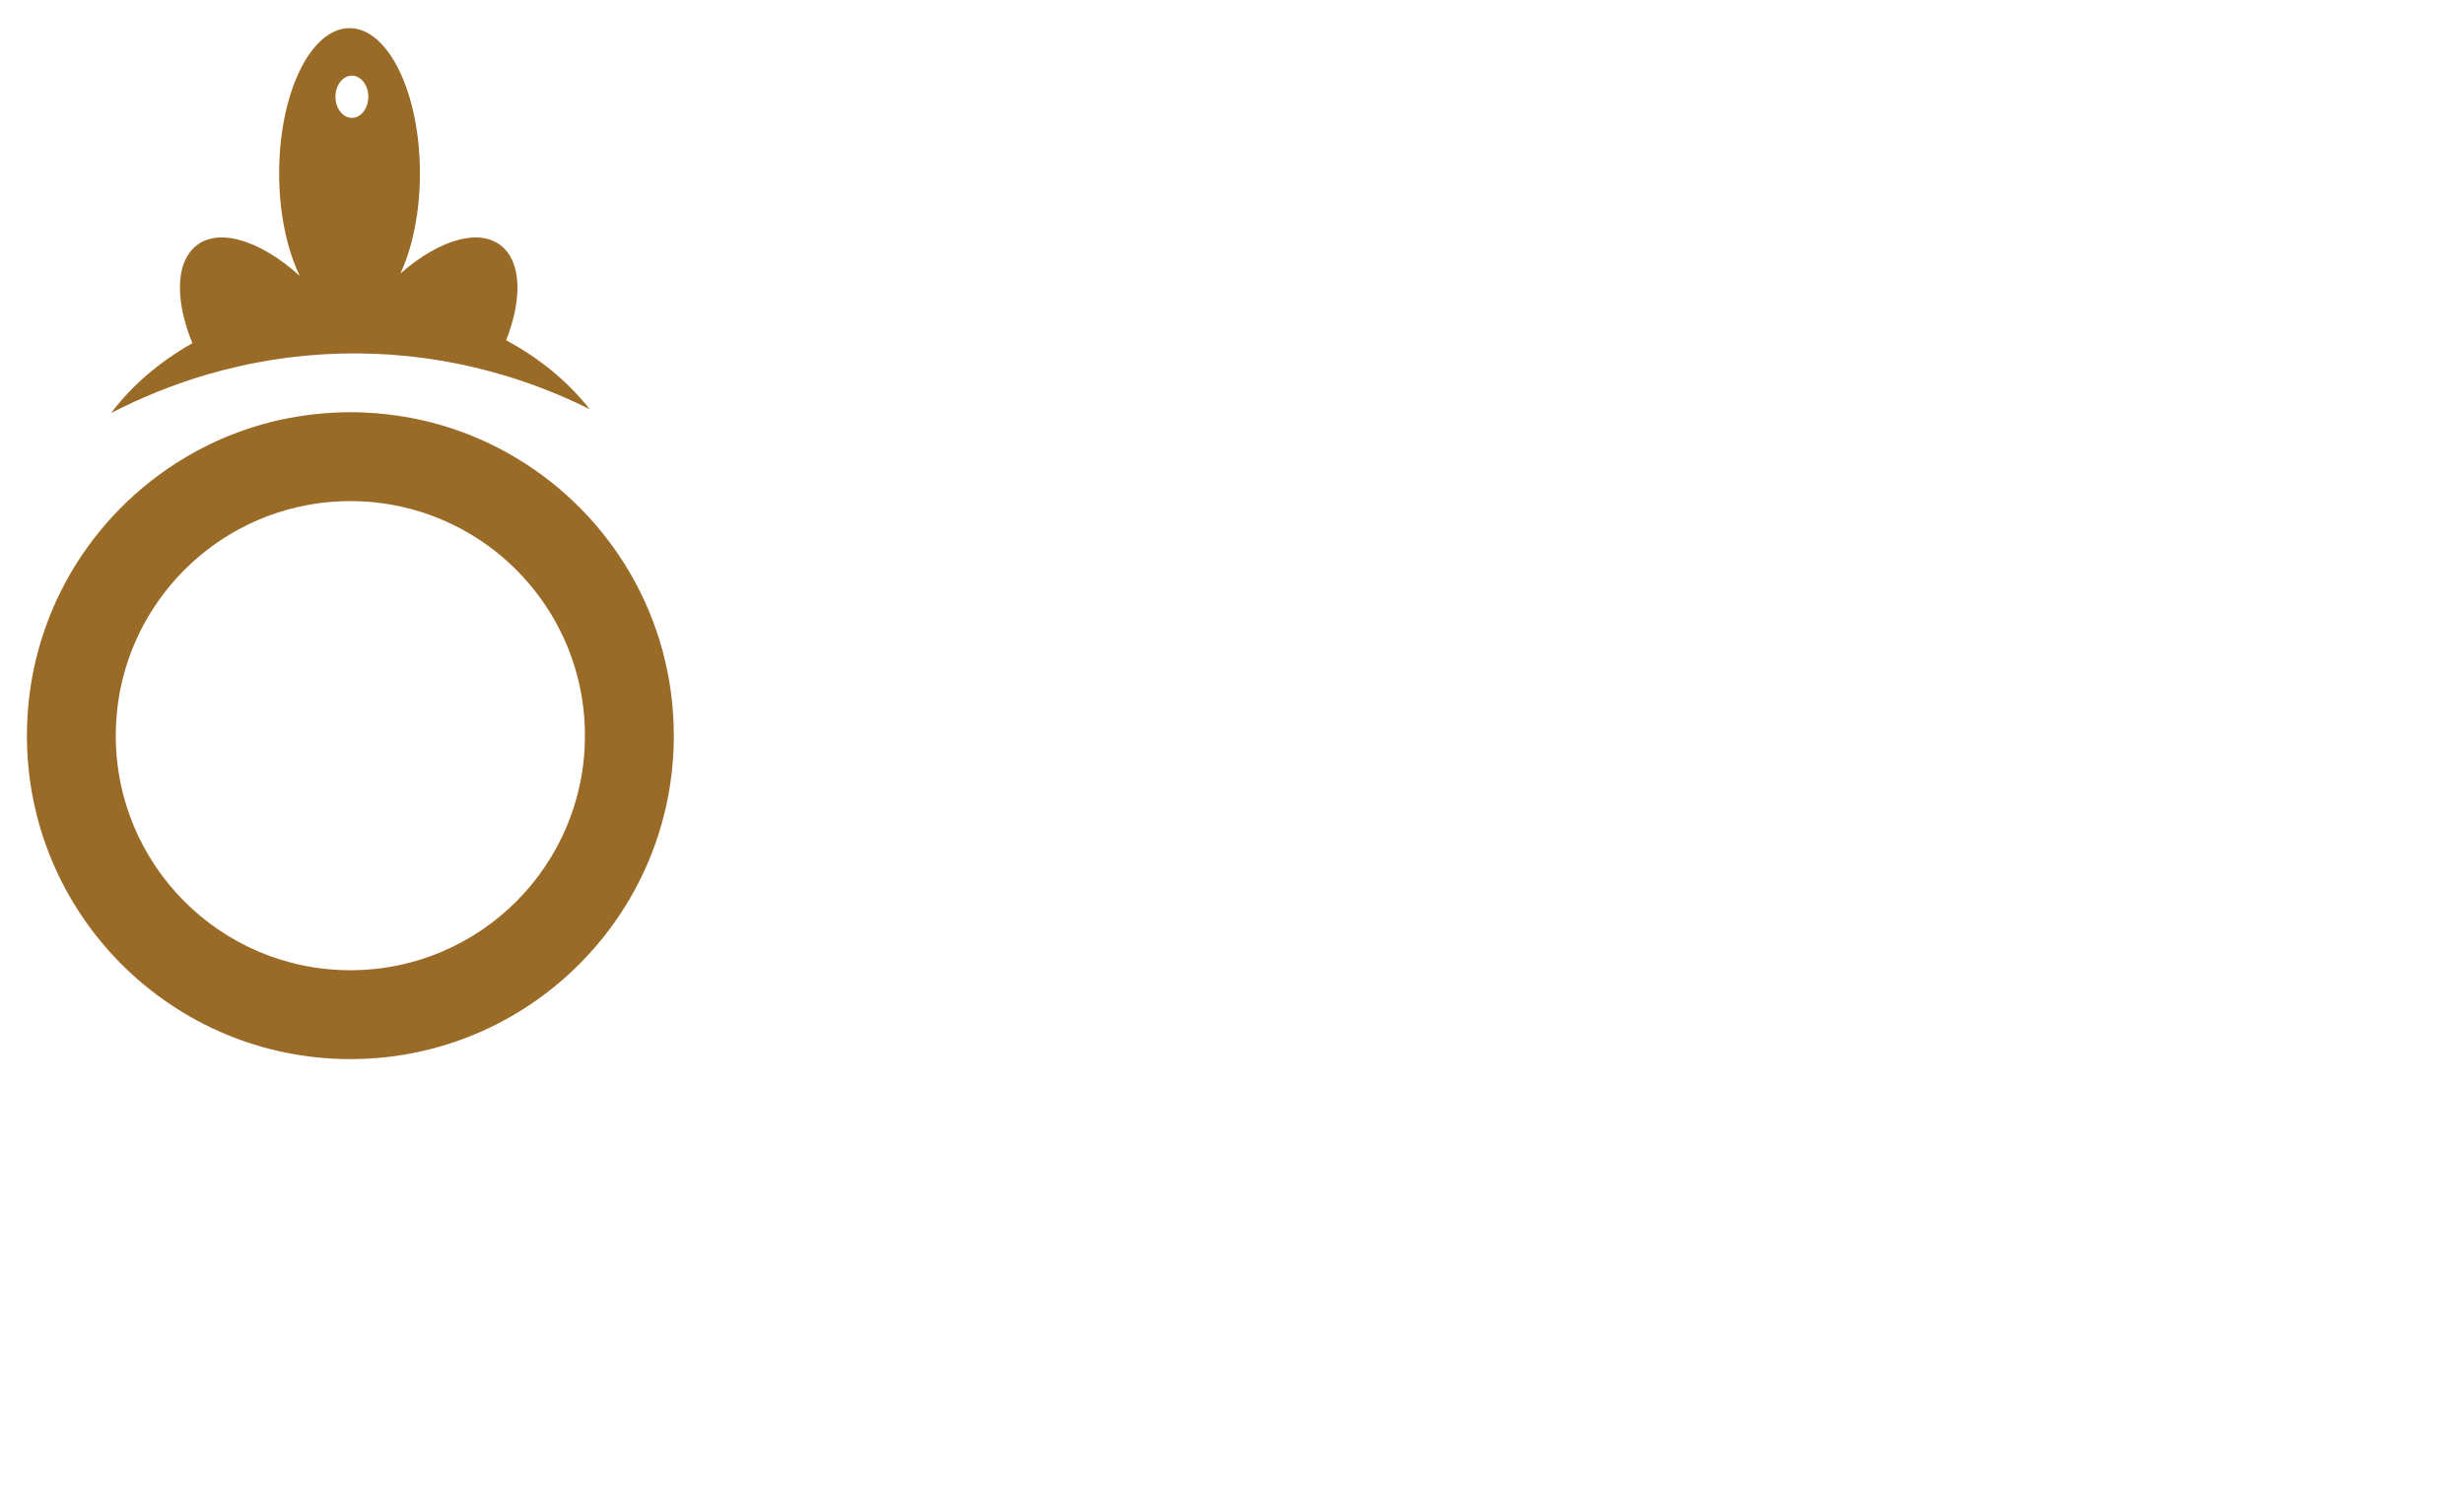
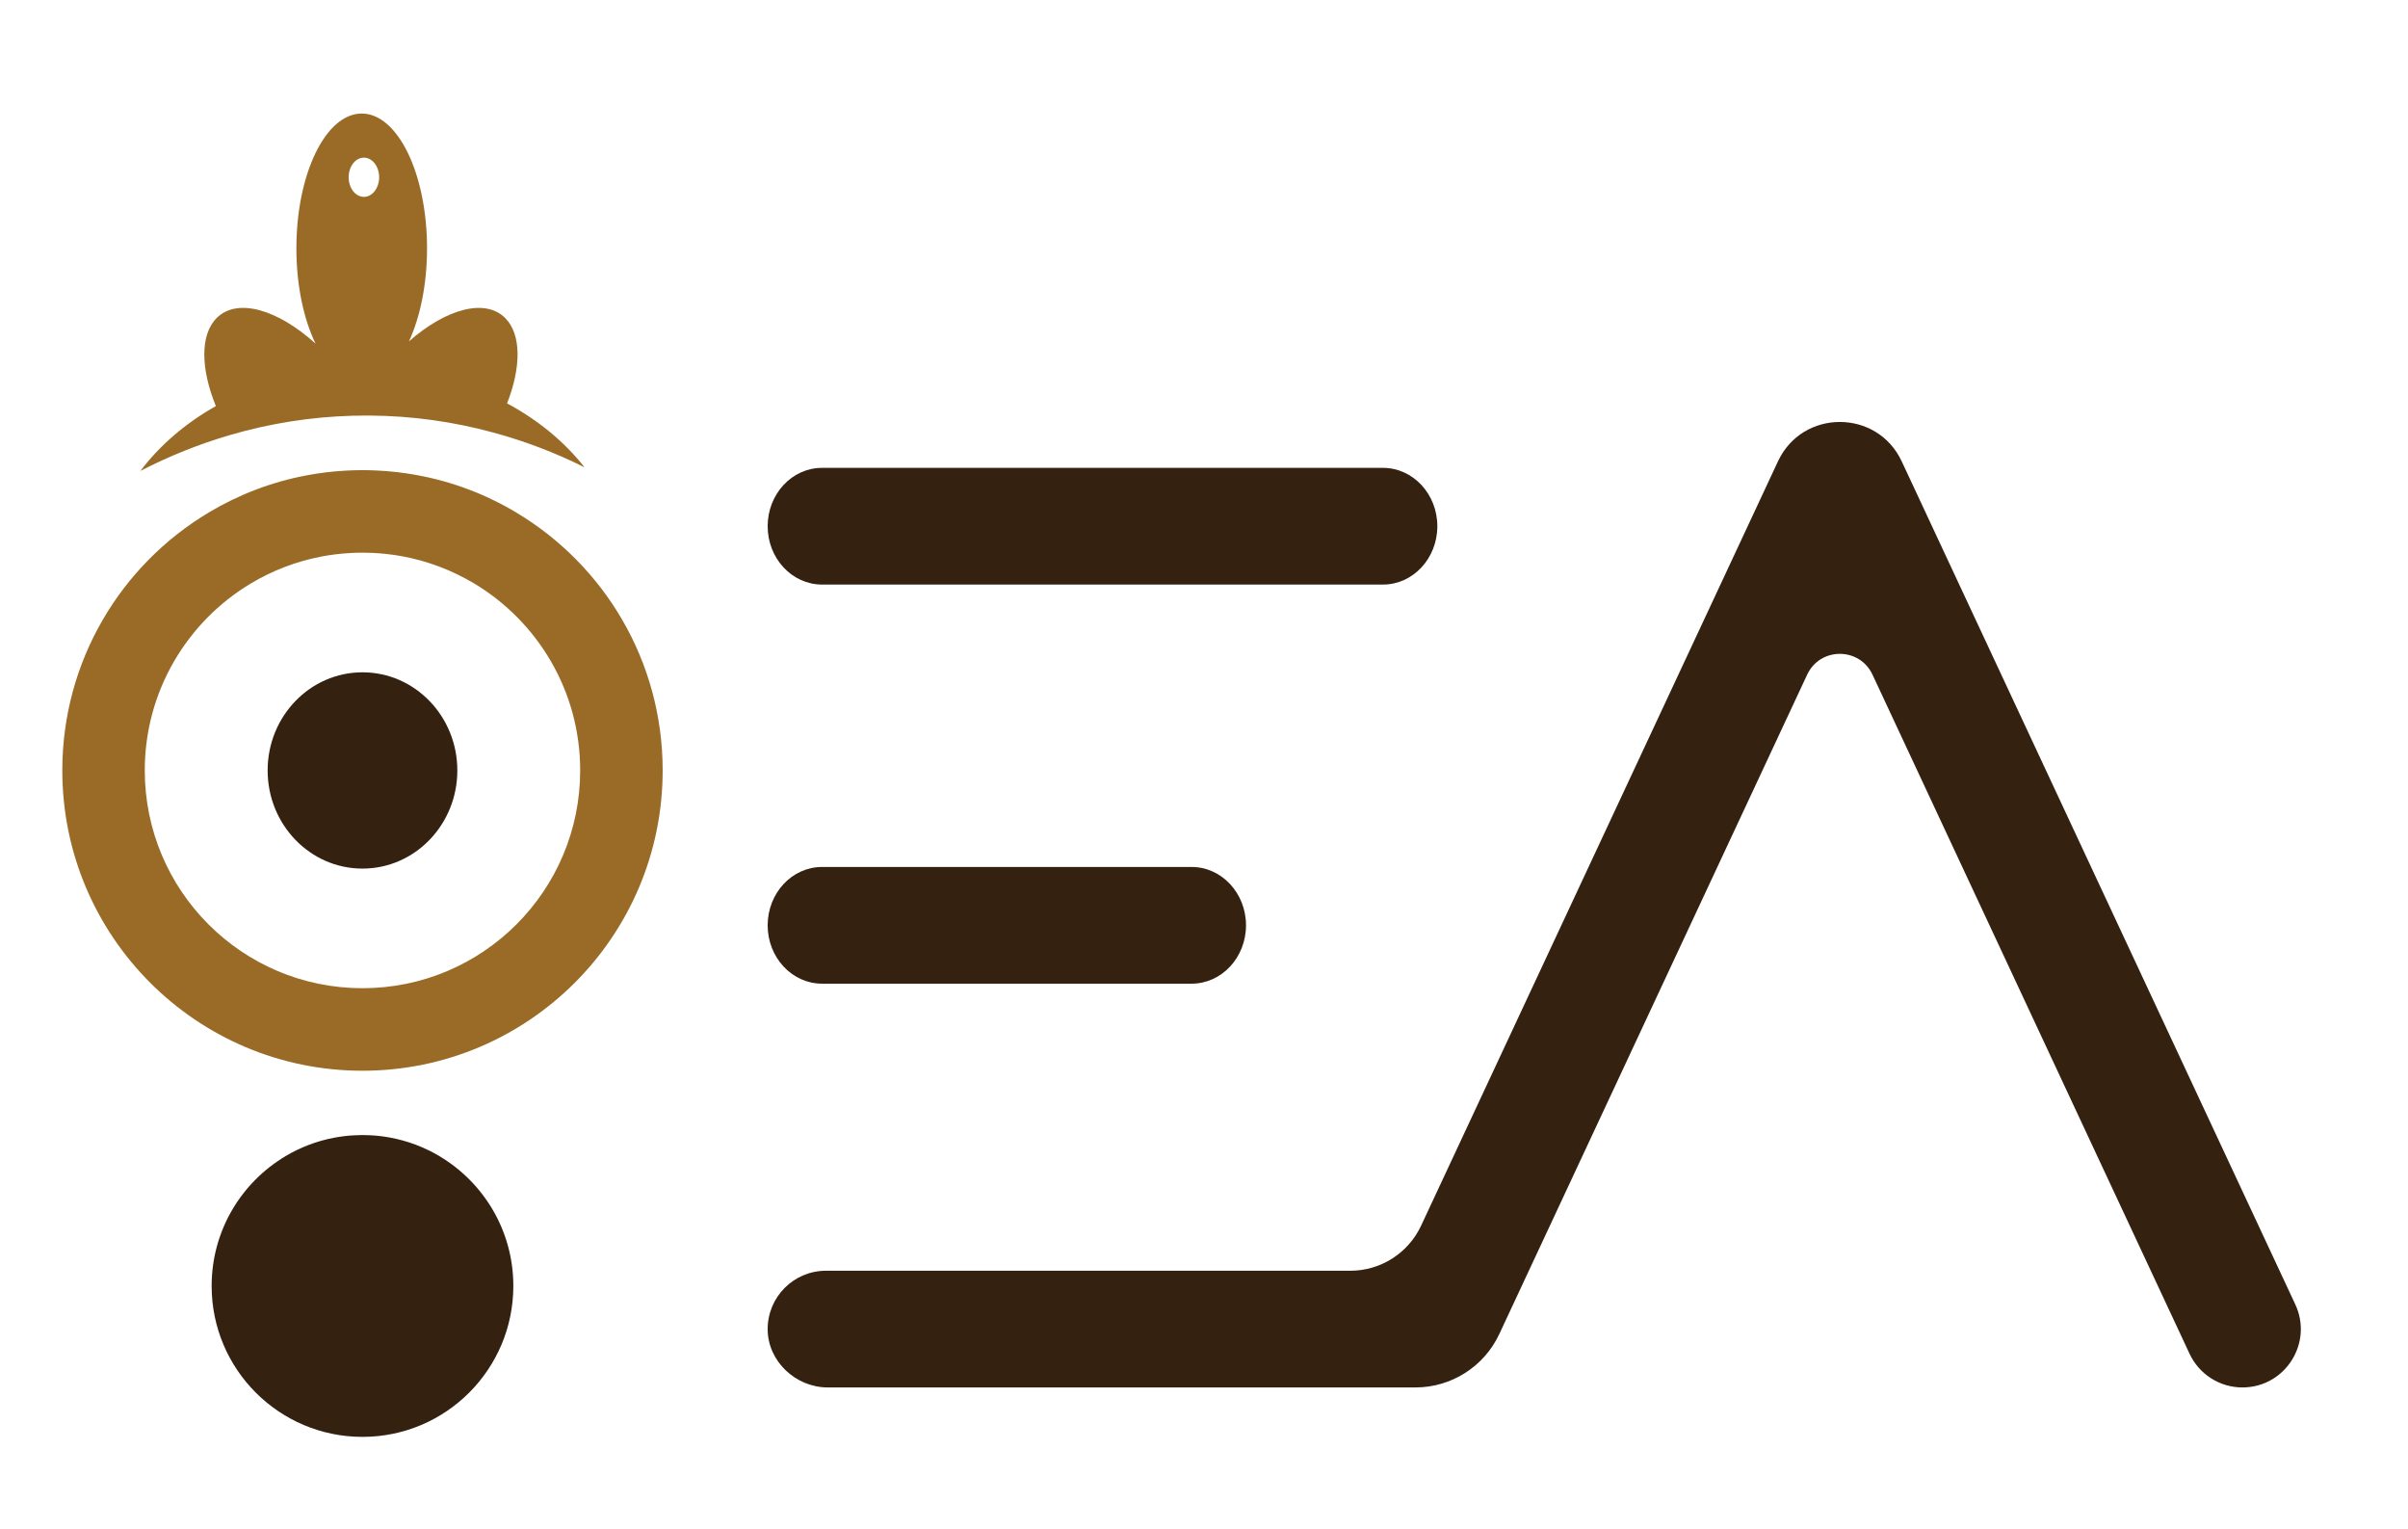
- <svg xmlns="http://www.w3.org/2000/svg" viewBox="300 640 490 296" role="img" aria-label="BEA">
-   <path fill-rule="nonzero" fill="rgb(100%, 100%, 100%)" fill-opacity="1" d="M 402 344.762 C 402 362.609 387.531 377.09 369.672 377.09 C 351.82 377.09 337.352 362.609 337.352 344.762 C 337.352 332.961 343.672 322.641 353.109 317 L 353.109 316.988 C 356.289 315.09 359.84 313.711 363.609 313 C 365 312.738 366.41 312.559 367.852 312.488 C 368.449 312.449 369.059 312.43 369.672 312.43 C 370.16 312.43 370.641 312.441 371.129 312.469 C 372.578 312.52 374.02 312.691 375.422 312.941 C 379.32 313.641 382.969 315.039 386.238 316.988 L 386.238 317 C 395.68 322.641 402 332.961 402 344.762 " />
-   <path fill-rule="nonzero" fill="rgb(100%, 100%, 100%)" fill-opacity="1" d="M 390 234.32 C 390 245.934 380.898 255.348 369.676 255.348 C 358.449 255.348 349.352 245.934 349.352 234.32 C 349.352 222.711 358.449 213.297 369.676 213.297 C 380.898 213.297 390 222.711 390 234.32 " />
-   <path fill-rule="nonzero" fill="rgb(60.399%, 42%, 15.3%)" fill-opacity="1" d="M 369.676 280.973 C 343.906 280.973 323.023 260.086 323.023 234.32 C 323.023 225.809 325.305 217.824 329.289 210.961 C 333.273 204.09 338.961 198.328 345.766 194.258 C 350.371 191.5 355.488 189.52 360.934 188.488 C 362.93 188.105 364.969 187.859 367.035 187.746 C 367.914 187.688 368.789 187.668 369.676 187.668 C 370.375 187.668 371.07 187.684 371.766 187.719 C 373.879 187.809 375.945 188.043 377.973 188.402 C 383.594 189.414 388.855 191.43 393.586 194.258 C 407.203 202.398 416.324 217.293 416.324 234.32 C 416.324 260.086 395.441 280.973 369.676 280.973 M 402.641 179.078 L 402.641 179.07 C 396.129 175.172 388.863 172.391 381.113 171.008 C 378.32 170.504 375.473 170.18 372.562 170.059 C 371.605 170.012 370.641 169.988 369.676 169.988 C 368.453 169.988 367.246 170.023 366.043 170.094 C 363.184 170.25 360.371 170.598 357.621 171.121 C 350.105 172.539 343.055 175.277 336.707 179.07 L 336.707 179.078 C 317.922 190.297 305.352 210.848 305.352 234.32 C 305.352 269.855 334.148 298.652 369.676 298.652 C 405.199 298.652 434 269.855 434 234.32 C 434 210.848 421.426 190.297 402.641 179.078 " />
-   <path fill-rule="nonzero" fill="rgb(60.399%, 42%, 15.3%)" fill-opacity="1" d="M 369.977 111.441 C 368.176 111.441 366.711 109.562 366.711 107.242 C 366.711 104.922 368.176 103.043 369.977 103.043 C 371.781 103.043 373.246 104.922 373.246 107.242 C 373.246 109.562 371.781 111.441 369.977 111.441 M 400.66 155.688 C 403.676 147.98 403.758 140.938 400.277 137.418 C 395.996 133.094 387.598 135.402 379.637 142.395 C 382.035 137.207 383.508 130.195 383.508 122.469 C 383.508 106.52 377.238 93.594 369.512 93.594 C 361.785 93.594 355.512 106.52 355.512 122.469 C 355.512 130.445 357.082 137.66 359.621 142.887 C 351.492 135.52 342.793 132.988 338.41 137.418 C 334.836 141.02 335.02 148.328 338.258 156.266 C 331.773 159.906 326.258 164.645 322.086 170.156 C 328.246 166.973 334.684 164.391 341.34 162.449 C 349.738 160 358.492 158.586 367.496 158.332 C 368.477 158.301 369.457 158.289 370.445 158.289 L 371.184 158.289 C 380.289 158.355 389.156 159.602 397.664 161.922 C 404.441 163.75 410.992 166.262 417.262 169.379 C 412.953 163.906 407.289 159.234 400.66 155.688 " />
-   <path fill-rule="nonzero" fill="rgb(100%, 100%, 100%)" fill-opacity="1" d="M 600 182 C 600 188.898 594.781 194.5 588.352 194.5 L 468.148 194.5 C 461.719 194.5 456.5 188.898 456.5 182 C 456.5 178.551 457.805 175.422 459.91 173.16 C 462.016 170.898 464.934 169.5 468.148 169.5 L 588.352 169.5 C 594.781 169.5 600 175.102 600 182 " />
-   <path fill-rule="nonzero" fill="rgb(100%, 100%, 100%)" fill-opacity="1" d="M 559 267.5 C 559 274.398 553.781 280 547.352 280 L 468.148 280 C 461.719 280 456.5 274.398 456.5 267.5 C 456.5 264.051 457.805 260.922 459.91 258.66 C 462.016 256.398 464.934 255 468.148 255 L 547.352 255 C 553.781 255 559 260.602 559 267.5 " />
-   <path fill-rule="nonzero" fill="rgb(100%, 100%, 100%)" fill-opacity="1" d="M 772.52 366.5 C 767.66 366.5 763.25 363.691 761.191 359.281 L 693.25 213.801 C 690.48 207.859 682.02 207.859 679.25 213.801 L 613.281 355.051 C 610.02 362.039 603.008 366.5 595.301 366.5 L 469.375 366.5 C 462.508 366.5 456.508 360.887 456.5 354.02 C 456.496 350.562 457.895 347.426 460.16 345.16 C 462.418 342.898 465.551 341.5 469 341.5 L 581.355 341.5 C 587.855 341.5 593.766 337.734 596.52 331.848 L 672.992 168.109 C 678.242 156.852 694.258 156.852 699.508 168.109 L 700.051 169.262 L 783.848 348.711 C 787.719 357 781.668 366.5 772.52 366.5 " />
-   <path fill-rule="nonzero" fill="rgb(100%, 100%, 100%)" fill-opacity="1" d="M 402 896.762 C 402 914.609 387.531 929.09 369.672 929.09 C 351.82 929.09 337.352 914.609 337.352 896.762 C 337.352 884.961 343.672 874.641 353.109 869 L 353.109 868.988 C 356.289 867.09 359.84 865.711 363.609 865 C 365 864.738 366.41 864.559 367.852 864.488 C 368.449 864.449 369.059 864.43 369.672 864.43 C 370.16 864.43 370.641 864.441 371.129 864.469 C 372.578 864.52 374.02 864.691 375.422 864.941 C 379.32 865.641 382.969 867.039 386.238 868.988 L 386.238 869 C 395.68 874.641 402 884.961 402 896.762 " />
-   <path fill-rule="nonzero" fill="rgb(100%, 100%, 100%)" fill-opacity="1" d="M 390 786.32 C 390 797.93 380.898 807.348 369.676 807.348 C 358.449 807.348 349.352 797.93 349.352 786.32 C 349.352 774.711 358.449 765.297 369.676 765.297 C 380.898 765.297 390 774.711 390 786.32 " />
-   <path fill-rule="nonzero" fill="rgb(60.399%, 42%, 15.3%)" fill-opacity="1" d="M 369.676 832.973 C 343.906 832.973 323.023 812.086 323.023 786.32 C 323.023 777.812 325.305 769.824 329.289 762.957 C 333.273 756.086 338.961 750.328 345.766 746.254 C 350.371 743.5 355.488 741.52 360.934 740.488 C 362.93 740.105 364.969 739.859 367.035 739.746 C 367.914 739.688 368.789 739.668 369.676 739.668 C 370.375 739.668 371.07 739.68 371.766 739.715 C 373.879 739.809 375.945 740.043 377.973 740.402 C 383.594 741.414 388.855 743.43 393.586 746.254 C 407.203 754.398 416.324 769.293 416.324 786.32 C 416.324 812.086 395.441 832.973 369.676 832.973 M 402.641 731.078 L 402.641 731.074 C 396.129 727.168 388.863 724.395 381.113 723.008 C 378.32 722.504 375.473 722.18 372.562 722.059 C 371.605 722.008 370.641 721.988 369.676 721.988 C 368.453 721.988 367.246 722.023 366.043 722.094 C 363.184 722.25 360.371 722.598 357.621 723.121 C 350.105 724.539 343.055 727.277 336.707 731.074 L 336.707 731.078 C 317.922 742.297 305.352 762.844 305.352 786.32 C 305.352 821.855 334.148 850.652 369.676 850.652 C 405.199 850.652 434 821.855 434 786.32 C 434 762.844 421.426 742.297 402.641 731.078 " />
-   <path fill-rule="nonzero" fill="rgb(60.399%, 42%, 15.3%)" fill-opacity="1" d="M 369.977 663.445 C 368.176 663.445 366.711 661.562 366.711 659.242 C 366.711 656.922 368.176 655.043 369.977 655.043 C 371.781 655.043 373.246 656.922 373.246 659.242 C 373.246 661.562 371.781 663.445 369.977 663.445 M 400.66 707.688 C 403.676 699.98 403.758 692.934 400.277 689.418 C 395.996 685.094 387.598 687.402 379.637 694.395 C 382.035 689.207 383.508 682.195 383.508 674.469 C 383.508 658.52 377.238 645.594 369.512 645.594 C 361.785 645.594 355.512 658.52 355.512 674.469 C 355.512 682.445 357.082 689.66 359.621 694.887 C 351.492 687.516 342.793 684.988 338.41 689.418 C 334.836 693.02 335.02 700.328 338.258 708.266 C 331.773 711.906 326.258 716.641 322.086 722.156 C 328.246 718.973 334.684 716.391 341.34 714.449 C 349.738 712.004 358.492 710.586 367.496 710.332 C 368.477 710.301 369.457 710.293 370.445 710.293 L 371.184 710.293 C 380.289 710.352 389.156 711.602 397.664 713.922 C 404.441 715.75 410.992 718.258 417.262 721.379 C 412.953 715.91 407.289 711.234 400.66 707.688 " />
-   <path fill-rule="nonzero" fill="rgb(100%, 100%, 100%)" fill-opacity="1" d="M 600 734 C 600 740.898 594.781 746.5 588.352 746.5 L 468.148 746.5 C 461.719 746.5 456.5 740.898 456.5 734 C 456.5 730.551 457.805 727.422 459.91 725.16 C 462.016 722.898 464.934 721.5 468.148 721.5 L 588.352 721.5 C 594.781 721.5 600 727.102 600 734 " />
-   <path fill-rule="nonzero" fill="rgb(100%, 100%, 100%)" fill-opacity="1" d="M 559 819.5 C 559 826.398 553.781 832 547.352 832 L 468.148 832 C 461.719 832 456.5 826.398 456.5 819.5 C 456.5 816.051 457.805 812.922 459.91 810.66 C 462.016 808.398 464.934 807 468.148 807 L 547.352 807 C 553.781 807 559 812.602 559 819.5 " />
-   <path fill-rule="nonzero" fill="rgb(100%, 100%, 100%)" fill-opacity="1" d="M 772.52 918.5 C 767.66 918.5 763.25 915.691 761.191 911.281 L 693.25 765.801 C 690.48 759.859 682.02 759.859 679.25 765.801 L 613.281 907.051 C 610.02 914.039 603.008 918.5 595.301 918.5 L 469.375 918.5 C 462.508 918.5 456.508 912.887 456.5 906.02 C 456.496 902.562 457.895 899.426 460.16 897.16 C 462.418 894.898 465.551 893.5 469 893.5 L 581.355 893.5 C 587.855 893.5 593.766 889.734 596.52 883.848 L 672.992 720.109 C 678.242 708.852 694.258 708.852 699.508 720.109 L 700.051 721.262 L 783.848 900.711 C 787.719 909 781.668 918.5 772.52 918.5 " />
-   <path fill-rule="nonzero" fill="rgb(60.399%, 42%, 15.3%)" fill-opacity="1" d="M 265 159 L 803 159 L 803 158 L 265 158 Z M 265 159 " />
-   <path fill-rule="nonzero" fill="rgb(60.399%, 42%, 15.3%)" fill-opacity="1" d="M 265 170 L 803 170 L 803 169 L 265 169 Z M 265 170 " />
-   <path fill-rule="nonzero" fill="rgb(60.399%, 42%, 15.3%)" fill-opacity="1" d="M 265 366 L 803 366 L 803 365 L 265 365 Z M 265 366 " />
-   <path fill-rule="nonzero" fill="rgb(60.399%, 42%, 15.3%)" fill-opacity="1" d="M 265 377 L 803 377 L 803 376 L 265 376 Z M 265 377 " />
-   <path fill-rule="nonzero" fill="rgb(60.399%, 42%, 15.3%)" fill-opacity="1" d="M 455 544 L 456 544 L 456 6 L 455 6 Z M 455 544 " />
-   <path fill-rule="nonzero" fill="rgb(60.399%, 42%, 15.3%)" fill-opacity="1" d="M 434 544 L 435 544 L 435 6 L 434 6 Z M 434 544 " />
-   <path fill-rule="nonzero" fill="rgb(60.399%, 42%, 15.3%)" fill-opacity="1" d="M 621 539 L 622 539 L 622 1 L 621 1 Z M 621 539 " />
-   <path fill-rule="nonzero" fill="rgb(60.399%, 42%, 15.3%)" fill-opacity="1" d="M 600 539 L 601 539 L 601 1 L 600 1 Z M 600 539 " />
-   <path fill-rule="nonzero" fill="rgb(60.399%, 42%, 15.3%)" fill-opacity="1" d="M 305 544 L 306 544 L 306 6 L 305 6 Z M 305 544 " />
-   <path fill-rule="nonzero" fill="rgb(60.399%, 42%, 15.3%)" fill-opacity="1" d="M 265 281 L 803 281 L 803 280 L 265 280 Z M 265 281 " />
-   <path fill-rule="nonzero" fill="rgb(60.399%, 42%, 15.3%)" fill-opacity="1" d="M 265 377 L 803 377 L 803 376 L 265 376 Z M 265 377 " />
+ <svg xmlns="http://www.w3.org/2000/svg" width="520" height="330" viewBox="292 622 516 326">
+   <path fill-rule="nonzero" fill="#34210F" fill-opacity="1" d="M 402 344.762 C 402 362.609 387.531 377.09 369.672 377.09 C 351.82 377.09 337.352 362.609 337.352 344.762 C 337.352 332.961 343.672 322.641 353.109 317 L 353.109 316.988 C 356.289 315.09 359.84 313.711 363.609 313 C 365 312.738 366.41 312.559 367.852 312.488 C 368.449 312.449 369.059 312.43 369.672 312.43 C 370.16 312.43 370.641 312.441 371.129 312.469 C 372.578 312.52 374.02 312.691 375.422 312.941 C 379.32 313.641 382.969 315.039 386.238 316.988 L 386.238 317 C 395.68 322.641 402 332.961 402 344.762 " />
+   <path fill-rule="nonzero" fill="#34210F" fill-opacity="1" d="M 390 234.32 C 390 245.934 380.898 255.348 369.676 255.348 C 358.449 255.348 349.352 245.934 349.352 234.32 C 349.352 222.711 358.449 213.297 369.676 213.297 C 380.898 213.297 390 222.711 390 234.32 " />
+   <path fill-rule="nonzero" fill="#9A6B27" fill-opacity="1" d="M 369.676 280.973 C 343.906 280.973 323.023 260.086 323.023 234.32 C 323.023 225.809 325.305 217.824 329.289 210.961 C 333.273 204.09 338.961 198.328 345.766 194.258 C 350.371 191.5 355.488 189.52 360.934 188.488 C 362.93 188.105 364.969 187.859 367.035 187.746 C 367.914 187.688 368.789 187.668 369.676 187.668 C 370.375 187.668 371.07 187.684 371.766 187.719 C 373.879 187.809 375.945 188.043 377.973 188.402 C 383.594 189.414 388.855 191.43 393.586 194.258 C 407.203 202.398 416.324 217.293 416.324 234.32 C 416.324 260.086 395.441 280.973 369.676 280.973 M 402.641 179.078 L 402.641 179.07 C 396.129 175.172 388.863 172.391 381.113 171.008 C 378.32 170.504 375.473 170.18 372.562 170.059 C 371.605 170.012 370.641 169.988 369.676 169.988 C 368.453 169.988 367.246 170.023 366.043 170.094 C 363.184 170.25 360.371 170.598 357.621 171.121 C 350.105 172.539 343.055 175.277 336.707 179.07 L 336.707 179.078 C 317.922 190.297 305.352 210.848 305.352 234.32 C 305.352 269.855 334.148 298.652 369.676 298.652 C 405.199 298.652 434 269.855 434 234.32 C 434 210.848 421.426 190.297 402.641 179.078 " />
+   <path fill-rule="nonzero" fill="#9A6B27" fill-opacity="1" d="M 369.977 111.441 C 368.176 111.441 366.711 109.562 366.711 107.242 C 366.711 104.922 368.176 103.043 369.977 103.043 C 371.781 103.043 373.246 104.922 373.246 107.242 C 373.246 109.562 371.781 111.441 369.977 111.441 M 400.66 155.688 C 403.676 147.98 403.758 140.938 400.277 137.418 C 395.996 133.094 387.598 135.402 379.637 142.395 C 382.035 137.207 383.508 130.195 383.508 122.469 C 383.508 106.52 377.238 93.594 369.512 93.594 C 361.785 93.594 355.512 106.52 355.512 122.469 C 355.512 130.445 357.082 137.66 359.621 142.887 C 351.492 135.52 342.793 132.988 338.41 137.418 C 334.836 141.02 335.02 148.328 338.258 156.266 C 331.773 159.906 326.258 164.645 322.086 170.156 C 328.246 166.973 334.684 164.391 341.34 162.449 C 349.738 160 358.492 158.586 367.496 158.332 C 368.477 158.301 369.457 158.289 370.445 158.289 L 371.184 158.289 C 380.289 158.355 389.156 159.602 397.664 161.922 C 404.441 163.75 410.992 166.262 417.262 169.379 C 412.953 163.906 407.289 159.234 400.66 155.688 " />
+   <path fill-rule="nonzero" fill="#34210F" fill-opacity="1" d="M 600 182 C 600 188.898 594.781 194.5 588.352 194.5 L 468.148 194.5 C 461.719 194.5 456.5 188.898 456.5 182 C 456.5 178.551 457.805 175.422 459.91 173.16 C 462.016 170.898 464.934 169.5 468.148 169.5 L 588.352 169.5 C 594.781 169.5 600 175.102 600 182 " />
+   <path fill-rule="nonzero" fill="#34210F" fill-opacity="1" d="M 559 267.5 C 559 274.398 553.781 280 547.352 280 L 468.148 280 C 461.719 280 456.5 274.398 456.5 267.5 C 456.5 264.051 457.805 260.922 459.91 258.66 C 462.016 256.398 464.934 255 468.148 255 L 547.352 255 C 553.781 255 559 260.602 559 267.5 " />
+   <path fill-rule="nonzero" fill="#34210F" fill-opacity="1" d="M 772.52 366.5 C 767.66 366.5 763.25 363.691 761.191 359.281 L 693.25 213.801 C 690.48 207.859 682.02 207.859 679.25 213.801 L 613.281 355.051 C 610.02 362.039 603.008 366.5 595.301 366.5 L 469.375 366.5 C 462.508 366.5 456.508 360.887 456.5 354.02 C 456.496 350.562 457.895 347.426 460.16 345.16 C 462.418 342.898 465.551 341.5 469 341.5 L 581.355 341.5 C 587.855 341.5 593.766 337.734 596.52 331.848 L 672.992 168.109 C 678.242 156.852 694.258 156.852 699.508 168.109 L 700.051 169.262 L 783.848 348.711 C 787.719 357 781.668 366.5 772.52 366.5 " />
+   <path fill-rule="nonzero" fill="#34210F" fill-opacity="1" d="M 402 896.762 C 402 914.609 387.531 929.09 369.672 929.09 C 351.82 929.09 337.352 914.609 337.352 896.762 C 337.352 884.961 343.672 874.641 353.109 869 L 353.109 868.988 C 356.289 867.09 359.84 865.711 363.609 865 C 365 864.738 366.41 864.559 367.852 864.488 C 368.449 864.449 369.059 864.43 369.672 864.43 C 370.16 864.43 370.641 864.441 371.129 864.469 C 372.578 864.52 374.02 864.691 375.422 864.941 C 379.32 865.641 382.969 867.039 386.238 868.988 L 386.238 869 C 395.68 874.641 402 884.961 402 896.762 " />
+   <path fill-rule="nonzero" fill="#34210F" fill-opacity="1" d="M 390 786.32 C 390 797.93 380.898 807.348 369.676 807.348 C 358.449 807.348 349.352 797.93 349.352 786.32 C 349.352 774.711 358.449 765.297 369.676 765.297 C 380.898 765.297 390 774.711 390 786.32 " />
+   <path fill-rule="nonzero" fill="#9A6B27" fill-opacity="1" d="M 369.676 832.973 C 343.906 832.973 323.023 812.086 323.023 786.32 C 323.023 777.812 325.305 769.824 329.289 762.957 C 333.273 756.086 338.961 750.328 345.766 746.254 C 350.371 743.5 355.488 741.52 360.934 740.488 C 362.93 740.105 364.969 739.859 367.035 739.746 C 367.914 739.688 368.789 739.668 369.676 739.668 C 370.375 739.668 371.07 739.68 371.766 739.715 C 373.879 739.809 375.945 740.043 377.973 740.402 C 383.594 741.414 388.855 743.43 393.586 746.254 C 407.203 754.398 416.324 769.293 416.324 786.32 C 416.324 812.086 395.441 832.973 369.676 832.973 M 402.641 731.078 L 402.641 731.074 C 396.129 727.168 388.863 724.395 381.113 723.008 C 378.32 722.504 375.473 722.18 372.562 722.059 C 371.605 722.008 370.641 721.988 369.676 721.988 C 368.453 721.988 367.246 722.023 366.043 722.094 C 363.184 722.25 360.371 722.598 357.621 723.121 C 350.105 724.539 343.055 727.277 336.707 731.074 L 336.707 731.078 C 317.922 742.297 305.352 762.844 305.352 786.32 C 305.352 821.855 334.148 850.652 369.676 850.652 C 405.199 850.652 434 821.855 434 786.32 C 434 762.844 421.426 742.297 402.641 731.078 " />
+   <path fill-rule="nonzero" fill="#9A6B27" fill-opacity="1" d="M 369.977 663.445 C 368.176 663.445 366.711 661.562 366.711 659.242 C 366.711 656.922 368.176 655.043 369.977 655.043 C 371.781 655.043 373.246 656.922 373.246 659.242 C 373.246 661.562 371.781 663.445 369.977 663.445 M 400.66 707.688 C 403.676 699.98 403.758 692.934 400.277 689.418 C 395.996 685.094 387.598 687.402 379.637 694.395 C 382.035 689.207 383.508 682.195 383.508 674.469 C 383.508 658.52 377.238 645.594 369.512 645.594 C 361.785 645.594 355.512 658.52 355.512 674.469 C 355.512 682.445 357.082 689.66 359.621 694.887 C 351.492 687.516 342.793 684.988 338.41 689.418 C 334.836 693.02 335.02 700.328 338.258 708.266 C 331.773 711.906 326.258 716.641 322.086 722.156 C 328.246 718.973 334.684 716.391 341.34 714.449 C 349.738 712.004 358.492 710.586 367.496 710.332 C 368.477 710.301 369.457 710.293 370.445 710.293 L 371.184 710.293 C 380.289 710.352 389.156 711.602 397.664 713.922 C 404.441 715.75 410.992 718.258 417.262 721.379 C 412.953 715.91 407.289 711.234 400.66 707.688 " />
+   <path fill-rule="nonzero" fill="#34210F" fill-opacity="1" d="M 600 734 C 600 740.898 594.781 746.5 588.352 746.5 L 468.148 746.5 C 461.719 746.5 456.5 740.898 456.5 734 C 456.5 730.551 457.805 727.422 459.91 725.16 C 462.016 722.898 464.934 721.5 468.148 721.5 L 588.352 721.5 C 594.781 721.5 600 727.102 600 734 " />
+   <path fill-rule="nonzero" fill="#34210F" fill-opacity="1" d="M 559 819.5 C 559 826.398 553.781 832 547.352 832 L 468.148 832 C 461.719 832 456.5 826.398 456.5 819.5 C 456.5 816.051 457.805 812.922 459.91 810.66 C 462.016 808.398 464.934 807 468.148 807 L 547.352 807 C 553.781 807 559 812.602 559 819.5 " />
+   <path fill-rule="nonzero" fill="#34210F" fill-opacity="1" d="M 772.52 918.5 C 767.66 918.5 763.25 915.691 761.191 911.281 L 693.25 765.801 C 690.48 759.859 682.02 759.859 679.25 765.801 L 613.281 907.051 C 610.02 914.039 603.008 918.5 595.301 918.5 L 469.375 918.5 C 462.508 918.5 456.508 912.887 456.5 906.02 C 456.496 902.562 457.895 899.426 460.16 897.16 C 462.418 894.898 465.551 893.5 469 893.5 L 581.355 893.5 C 587.855 893.5 593.766 889.734 596.52 883.848 L 672.992 720.109 C 678.242 708.852 694.258 708.852 699.508 720.109 L 700.051 721.262 L 783.848 900.711 C 787.719 909 781.668 918.5 772.52 918.5 " />
+   <path fill-rule="nonzero" fill="#9A6B27" fill-opacity="1" d="M 265 159 L 803 159 L 803 158 L 265 158 Z M 265 159 " />
+   <path fill-rule="nonzero" fill="#9A6B27" fill-opacity="1" d="M 265 170 L 803 170 L 803 169 L 265 169 Z M 265 170 " />
+   <path fill-rule="nonzero" fill="#9A6B27" fill-opacity="1" d="M 265 366 L 803 366 L 803 365 L 265 365 Z M 265 366 " />
+   <path fill-rule="nonzero" fill="#9A6B27" fill-opacity="1" d="M 265 377 L 803 377 L 803 376 L 265 376 Z M 265 377 " />
+   <path fill-rule="nonzero" fill="#9A6B27" fill-opacity="1" d="M 455 544 L 456 544 L 456 6 L 455 6 Z M 455 544 " />
+   <path fill-rule="nonzero" fill="#9A6B27" fill-opacity="1" d="M 434 544 L 435 544 L 435 6 L 434 6 Z M 434 544 " />
+   <path fill-rule="nonzero" fill="#9A6B27" fill-opacity="1" d="M 621 539 L 622 539 L 622 1 L 621 1 Z M 621 539 " />
+   <path fill-rule="nonzero" fill="#9A6B27" fill-opacity="1" d="M 600 539 L 601 539 L 601 1 L 600 1 Z M 600 539 " />
+   <path fill-rule="nonzero" fill="#9A6B27" fill-opacity="1" d="M 305 544 L 306 544 L 306 6 L 305 6 Z M 305 544 " />
+   <path fill-rule="nonzero" fill="#9A6B27" fill-opacity="1" d="M 265 281 L 803 281 L 803 280 L 265 280 Z M 265 281 " />
+   <path fill-rule="nonzero" fill="#9A6B27" fill-opacity="1" d="M 265 377 L 803 377 L 803 376 L 265 376 Z M 265 377 " />
</svg>
